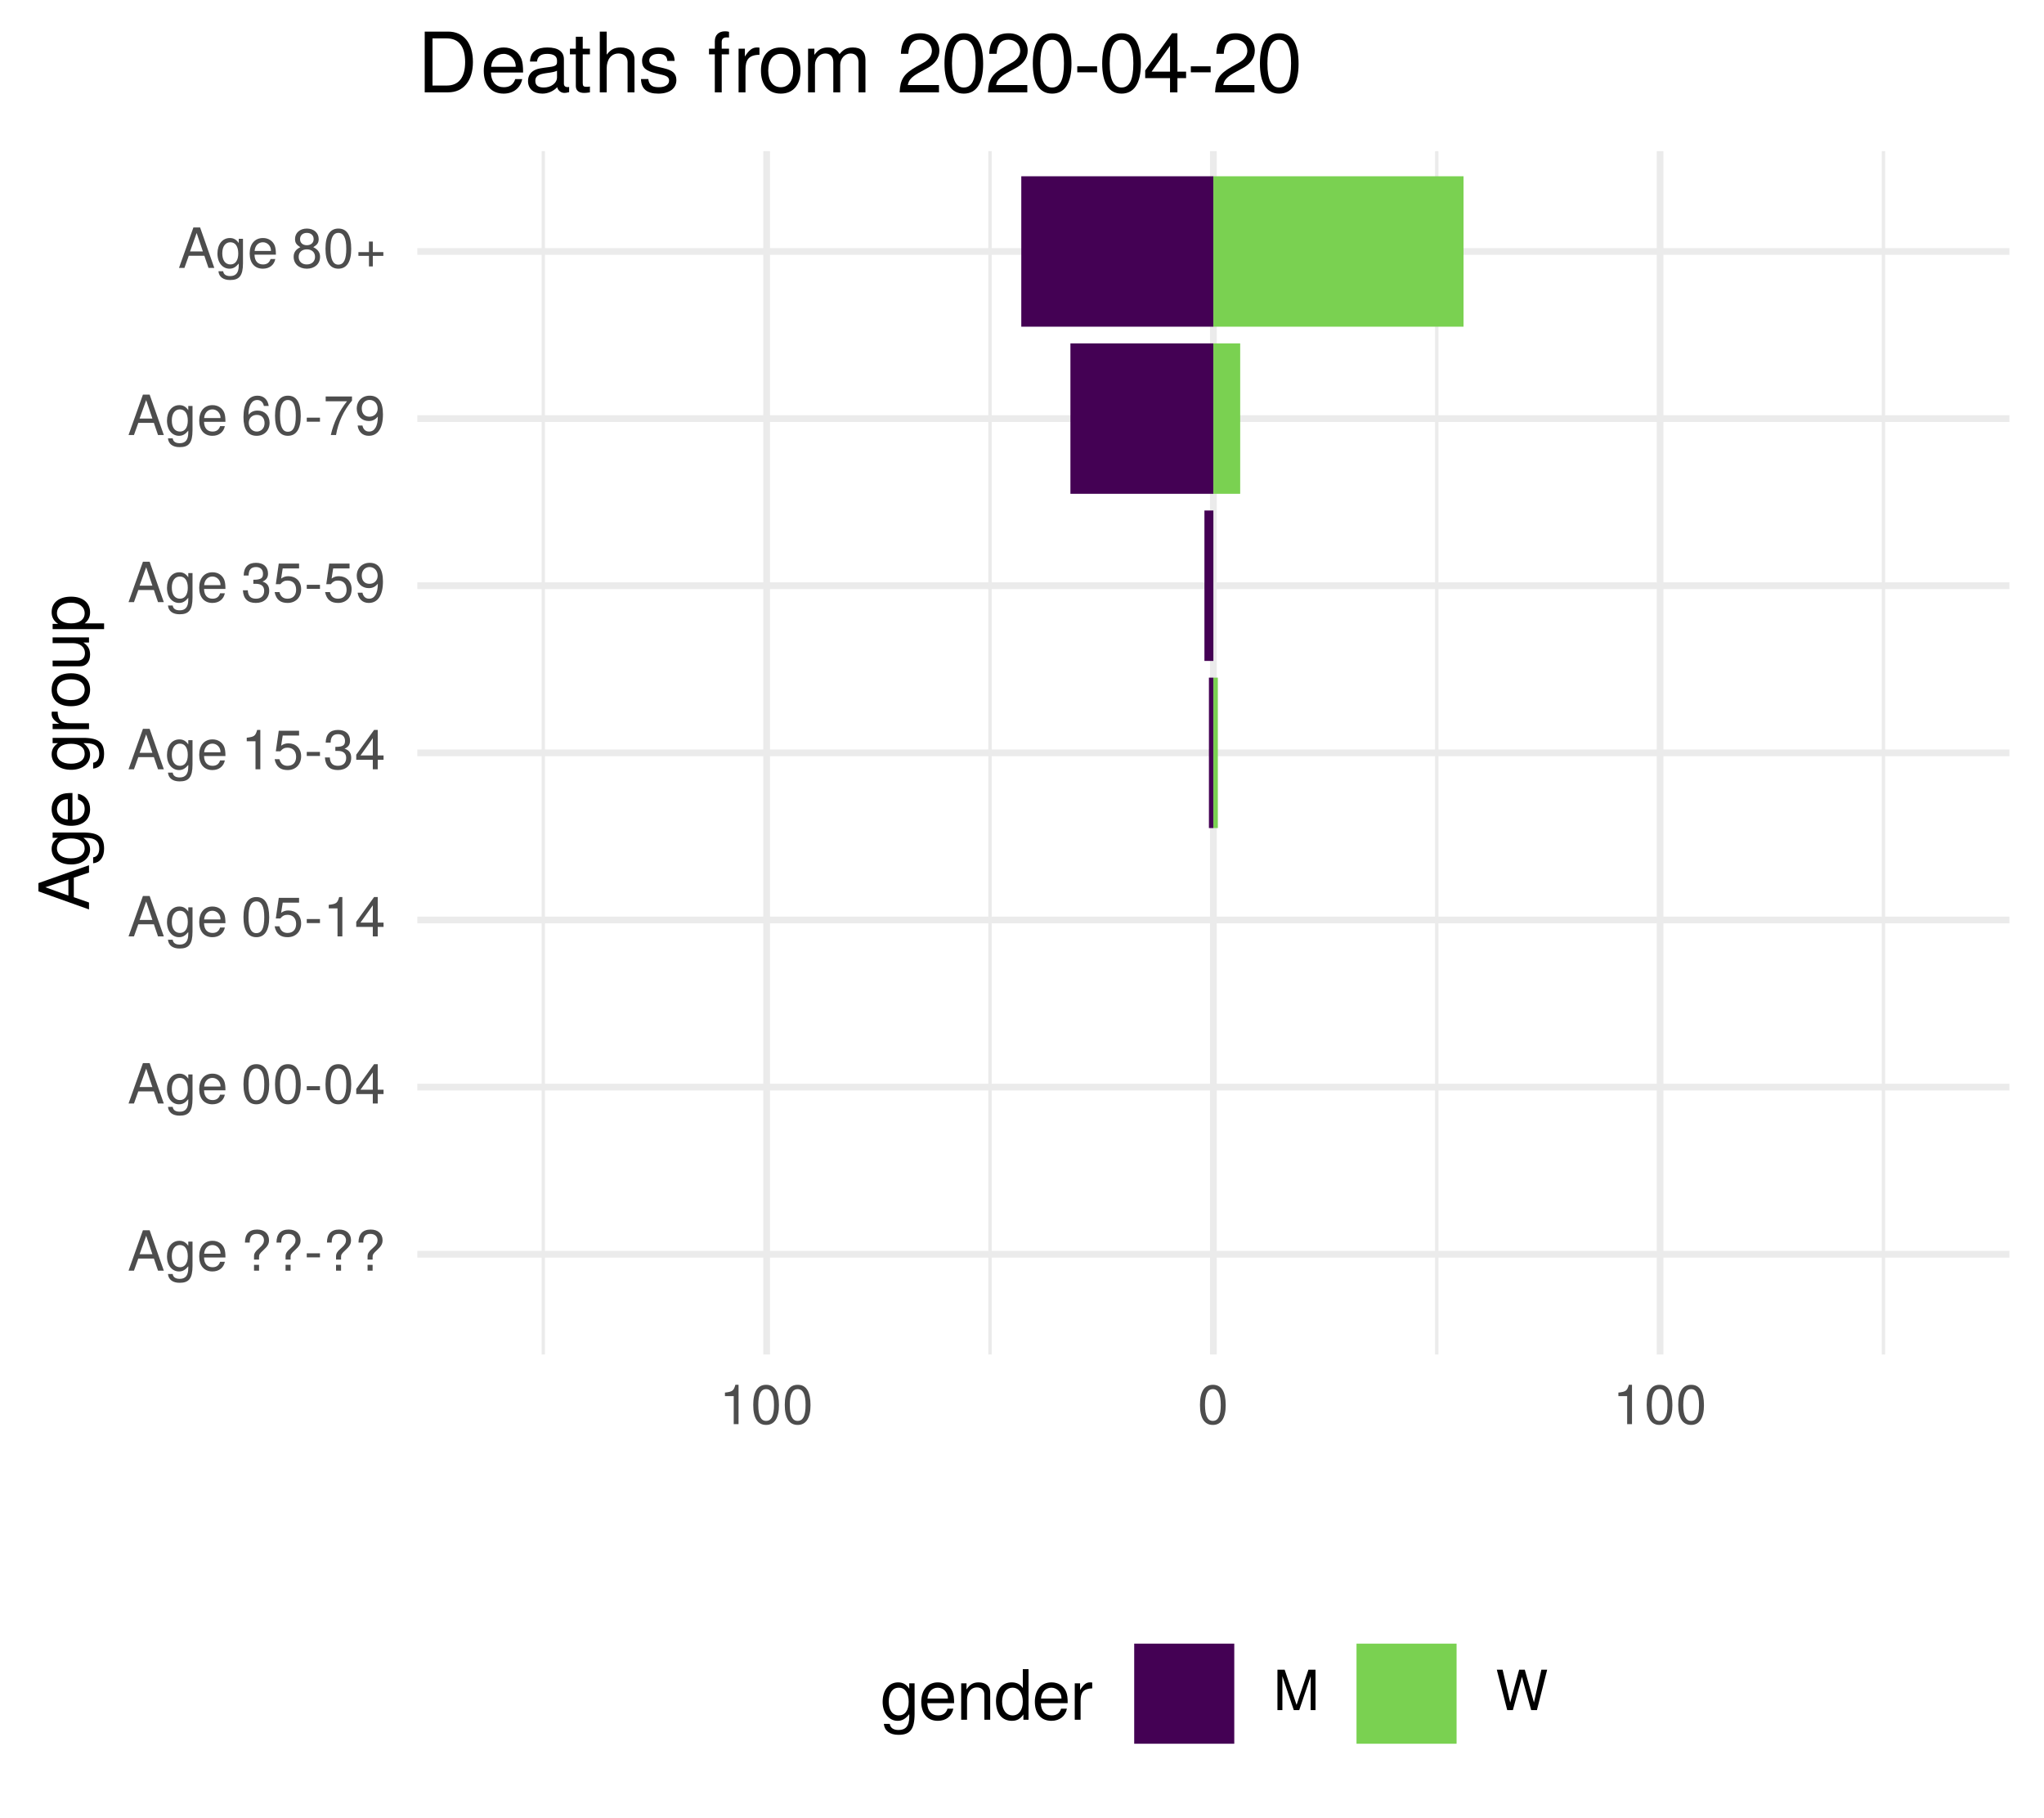
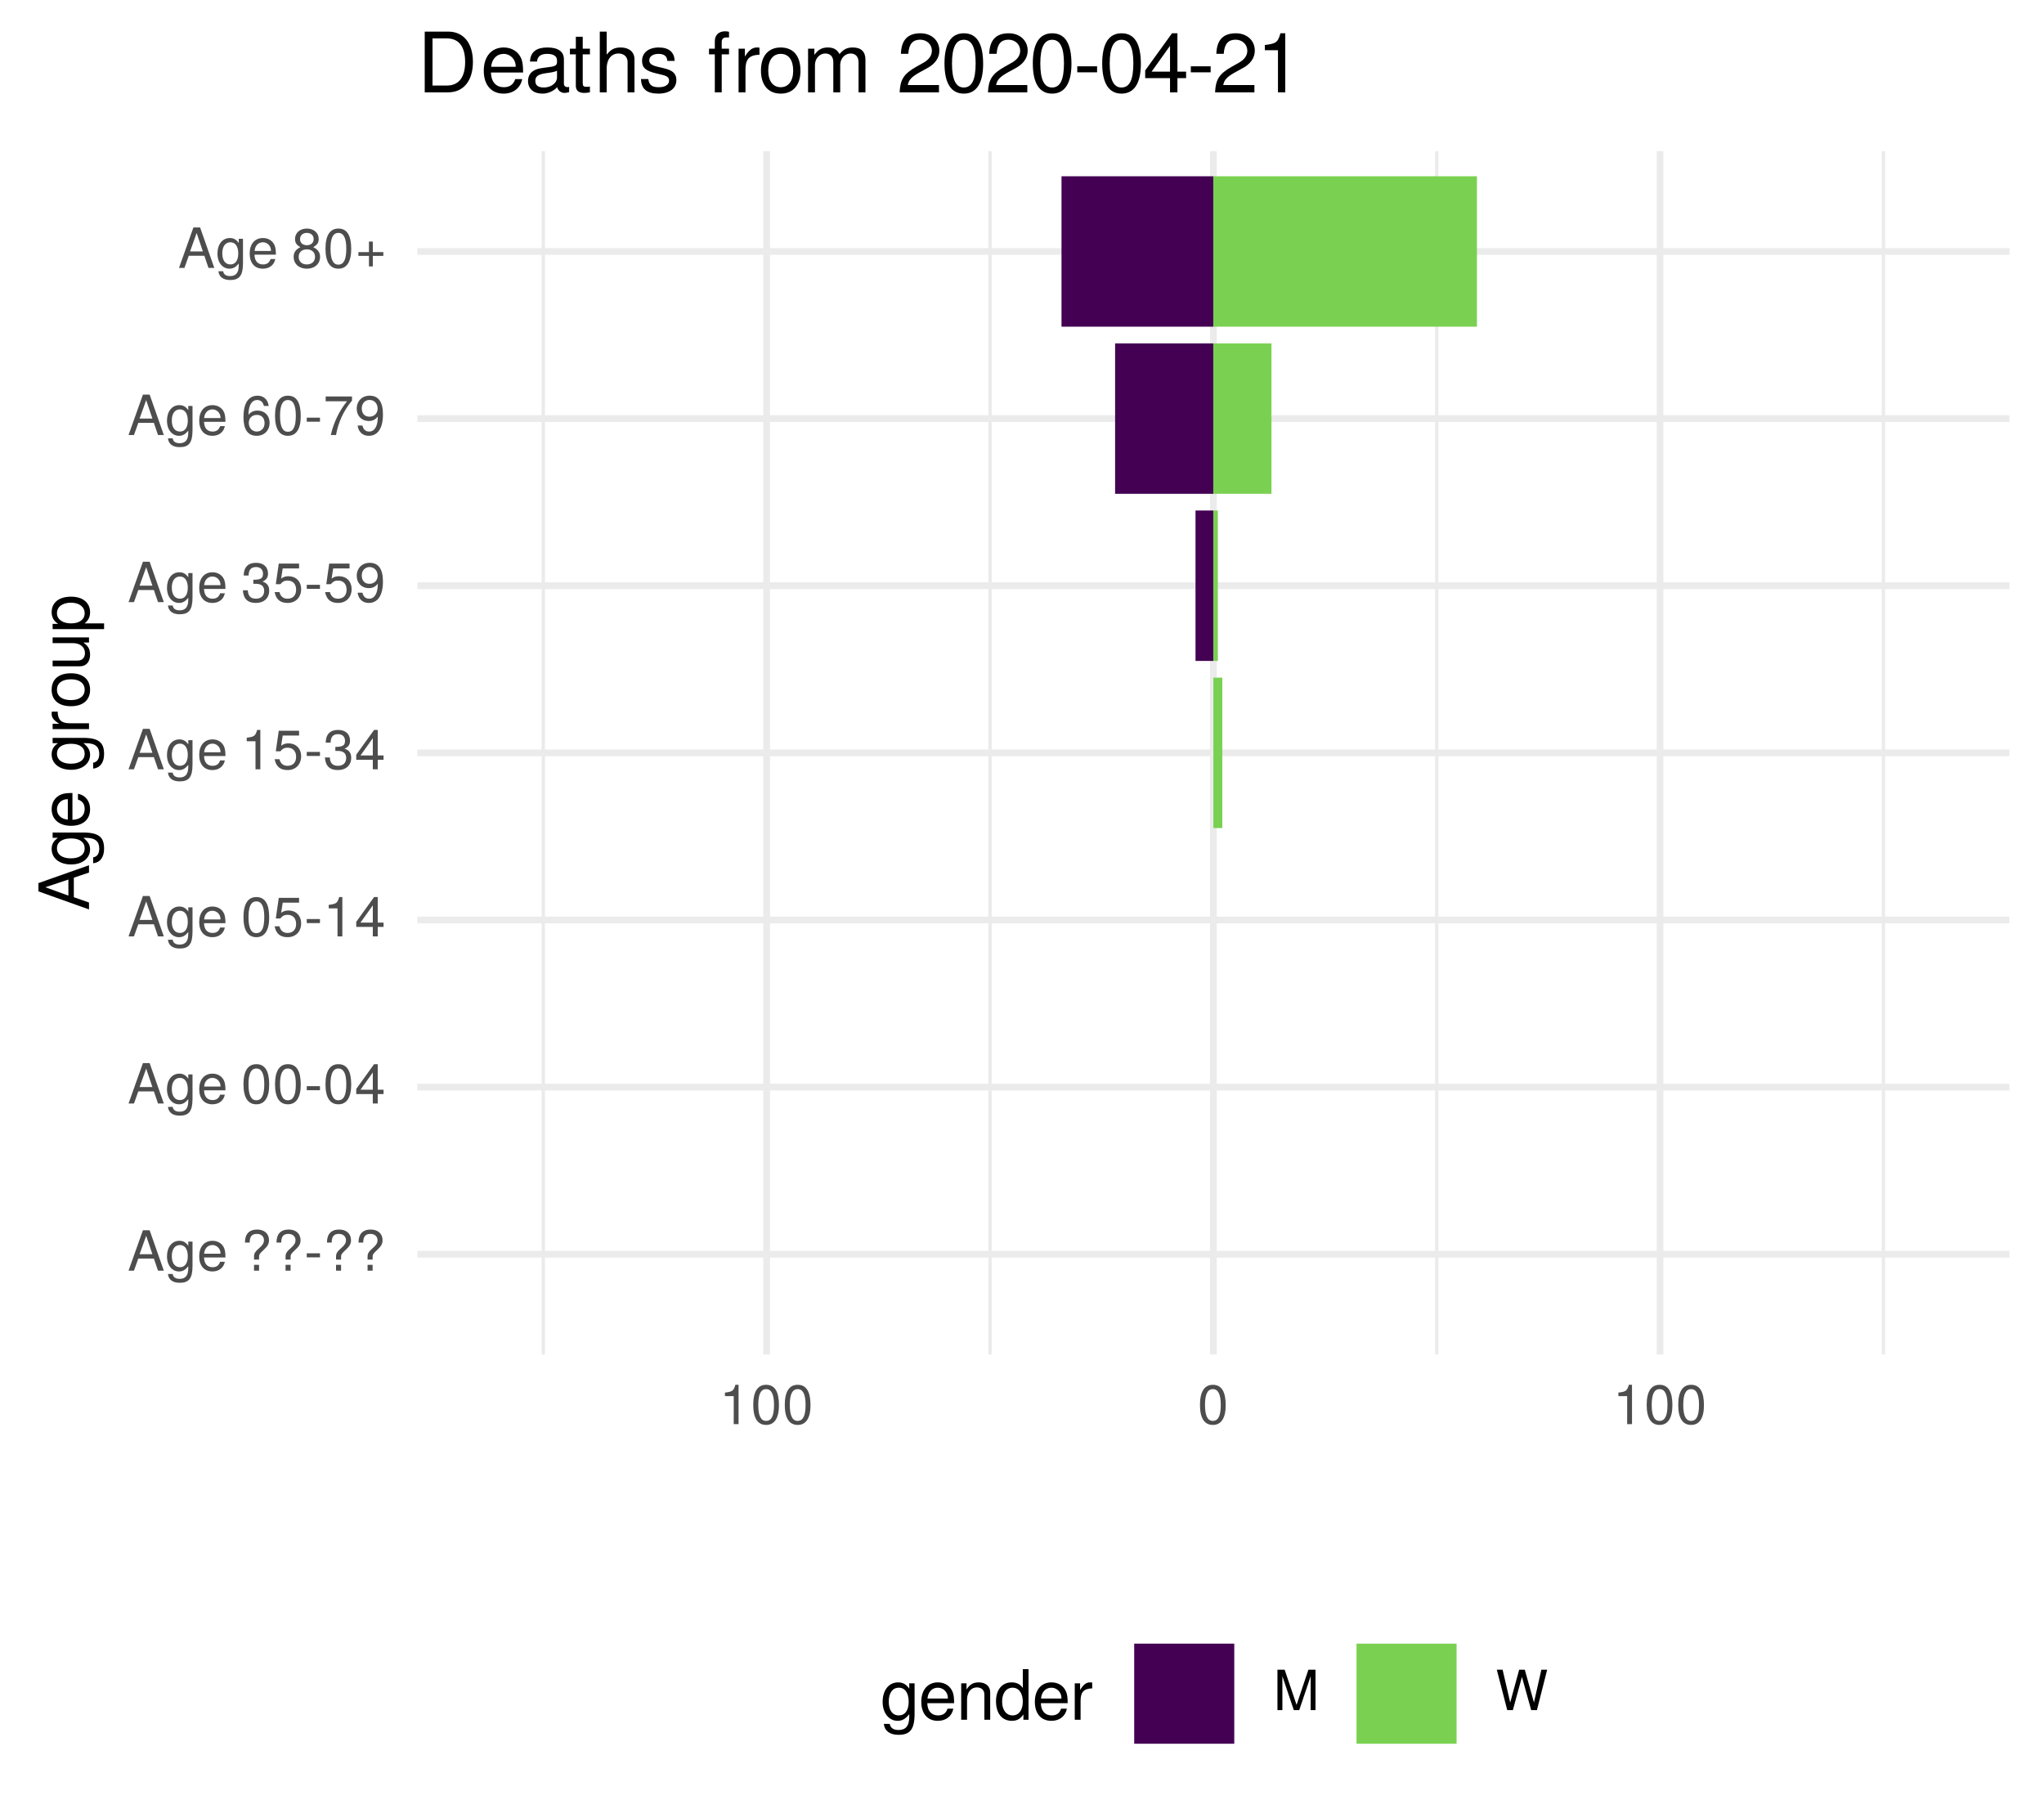
<svg xmlns="http://www.w3.org/2000/svg" xmlns:xlink="http://www.w3.org/1999/xlink" width="324pt" height="288pt" viewBox="0 0 324 288" version="1.1">
  <defs>
    <g>
      <symbol overflow="visible" id="glyph0-0">
        <path style="stroke:none;" d="" />
      </symbol>
      <symbol overflow="visible" id="glyph0-1">
        <path style="stroke:none;" d="M 5.75 0 L 3.5 -6.406 L 2.438 -6.406 L 0.156 0 L 1.016 0 L 1.703 -1.922 L 4.172 -1.922 L 4.828 0 Z M 3.938 -2.609 L 1.906 -2.609 L 2.953 -5.531 Z M 3.938 -2.609 " />
      </symbol>
      <symbol overflow="visible" id="glyph0-2">
        <path style="stroke:none;" d="M 4.297 -0.75 L 4.297 -4.609 L 3.625 -4.609 L 3.625 -3.938 C 3.25 -4.484 2.812 -4.734 2.219 -4.734 C 1.047 -4.734 0.25 -3.75 0.25 -2.266 C 0.25 -0.812 1.078 0.125 2.156 0.125 C 2.734 0.125 3.141 -0.109 3.625 -0.688 L 3.625 -0.391 C 3.625 0.828 3.125 1.297 2.266 1.297 C 1.688 1.297 1.234 1.094 1.156 0.531 L 0.406 0.531 C 0.484 1.406 1.156 1.922 2.25 1.922 C 3.688 1.922 4.297 1.281 4.297 -0.75 Z M 3.547 -2.281 C 3.547 -1.172 3.078 -0.547 2.312 -0.547 C 1.5 -0.547 1.016 -1.188 1.016 -2.312 C 1.016 -3.406 1.516 -4.062 2.297 -4.062 C 3.094 -4.062 3.547 -3.391 3.547 -2.281 Z M 3.547 -2.281 " />
      </symbol>
      <symbol overflow="visible" id="glyph0-3">
        <path style="stroke:none;" d="M 4.516 -2.094 C 4.516 -2.766 4.453 -3.188 4.328 -3.531 C 4.031 -4.281 3.328 -4.734 2.469 -4.734 C 1.172 -4.734 0.359 -3.797 0.359 -2.281 C 0.359 -0.766 1.156 0.125 2.453 0.125 C 3.5 0.125 4.234 -0.469 4.422 -1.406 L 3.672 -1.406 C 3.469 -0.797 3.062 -0.547 2.469 -0.547 C 1.703 -0.547 1.141 -1.031 1.125 -2.094 Z M 3.734 -2.75 C 3.734 -2.75 3.734 -2.703 3.719 -2.688 L 1.141 -2.688 C 1.203 -3.516 1.719 -4.062 2.453 -4.062 C 3.172 -4.062 3.734 -3.469 3.734 -2.75 Z M 3.734 -2.75 " />
      </symbol>
      <symbol overflow="visible" id="glyph0-4">
        <path style="stroke:none;" d="" />
      </symbol>
      <symbol overflow="visible" id="glyph0-5">
        <path style="stroke:none;" d="M 4.422 -4.828 C 4.422 -5.859 3.688 -6.516 2.547 -6.516 C 1.281 -6.516 0.609 -5.812 0.609 -4.453 L 1.359 -4.453 C 1.359 -5.422 1.719 -5.828 2.5 -5.828 C 3.172 -5.828 3.625 -5.422 3.625 -4.828 C 3.625 -4.422 3.438 -4.078 2.969 -3.672 C 2.453 -3.203 2.453 -3.203 2.297 -3 C 2.109 -2.75 2.047 -2.547 2.047 -2.234 L 2.047 -1.75 L 2.844 -1.75 L 2.844 -2.156 C 2.844 -2.547 2.938 -2.703 3.531 -3.25 C 4.203 -3.859 4.422 -4.25 4.422 -4.828 Z M 2.844 0 L 2.844 -0.922 L 2.047 -0.922 L 2.047 0 Z M 2.844 0 " />
      </symbol>
      <symbol overflow="visible" id="glyph0-6">
        <path style="stroke:none;" d="M 2.5 -2.109 L 2.5 -2.75 L 0.406 -2.75 L 0.406 -2.109 Z M 2.5 -2.109 " />
      </symbol>
      <symbol overflow="visible" id="glyph0-7">
        <path style="stroke:none;" d="M 4.453 -3 C 4.453 -5.156 3.781 -6.234 2.422 -6.234 C 1.078 -6.234 0.375 -5.141 0.375 -3.047 C 0.375 -0.953 1.078 0.125 2.422 0.125 C 3.734 0.125 4.453 -0.953 4.453 -3 Z M 3.672 -3.062 C 3.672 -1.297 3.266 -0.516 2.406 -0.516 C 1.578 -0.516 1.172 -1.344 1.172 -3.047 C 1.172 -4.75 1.578 -5.547 2.422 -5.547 C 3.25 -5.547 3.672 -4.734 3.672 -3.062 Z M 3.672 -3.062 " />
      </symbol>
      <symbol overflow="visible" id="glyph0-8">
        <path style="stroke:none;" d="M 4.578 -1.5 L 4.578 -2.188 L 3.656 -2.188 L 3.656 -6.234 L 3.078 -6.234 L 0.25 -2.312 L 0.25 -1.5 L 2.875 -1.5 L 2.875 0 L 3.656 0 L 3.656 -1.5 Z M 2.875 -2.188 L 0.922 -2.188 L 2.875 -4.922 Z M 2.875 -2.188 " />
      </symbol>
      <symbol overflow="visible" id="glyph0-9">
        <path style="stroke:none;" d="M 4.516 -2.062 C 4.516 -3.297 3.688 -4.109 2.5 -4.109 C 2.062 -4.109 1.703 -4 1.344 -3.734 L 1.594 -5.344 L 4.188 -5.344 L 4.188 -6.109 L 0.969 -6.109 L 0.5 -2.844 L 1.219 -2.844 C 1.578 -3.266 1.875 -3.422 2.359 -3.422 C 3.188 -3.422 3.719 -2.891 3.719 -1.969 C 3.719 -1.062 3.203 -0.547 2.359 -0.547 C 1.688 -0.547 1.266 -0.891 1.078 -1.594 L 0.312 -1.594 C 0.562 -0.359 1.266 0.125 2.375 0.125 C 3.641 0.125 4.516 -0.75 4.516 -2.062 Z M 4.516 -2.062 " />
      </symbol>
      <symbol overflow="visible" id="glyph0-10">
        <path style="stroke:none;" d="M 3.047 0 L 3.047 -6.234 L 2.547 -6.234 C 2.266 -5.281 2.094 -5.141 0.891 -5 L 0.891 -4.438 L 2.281 -4.438 L 2.281 0 Z M 3.047 0 " />
      </symbol>
      <symbol overflow="visible" id="glyph0-11">
        <path style="stroke:none;" d="M 4.453 -1.812 C 4.453 -2.562 4.141 -3.016 3.391 -3.266 C 3.969 -3.5 4.266 -3.891 4.266 -4.516 C 4.266 -5.594 3.547 -6.234 2.359 -6.234 C 1.109 -6.234 0.438 -5.547 0.406 -4.219 L 1.188 -4.219 C 1.203 -5.141 1.578 -5.562 2.375 -5.562 C 3.062 -5.562 3.469 -5.156 3.469 -4.5 C 3.469 -3.828 3.188 -3.547 1.938 -3.547 L 1.938 -2.906 L 2.359 -2.906 C 3.219 -2.906 3.656 -2.5 3.656 -1.797 C 3.656 -1.016 3.172 -0.547 2.359 -0.547 C 1.516 -0.547 1.109 -0.969 1.062 -1.875 L 0.281 -1.875 C 0.375 -0.5 1.062 0.125 2.344 0.125 C 3.625 0.125 4.453 -0.641 4.453 -1.812 Z M 4.453 -1.812 " />
      </symbol>
      <symbol overflow="visible" id="glyph0-12">
        <path style="stroke:none;" d="M 4.484 -3.266 C 4.484 -5.219 3.797 -6.234 2.375 -6.234 C 1.188 -6.234 0.328 -5.391 0.328 -4.172 C 0.328 -3.016 1.125 -2.219 2.25 -2.219 C 2.844 -2.219 3.266 -2.438 3.672 -2.922 C 3.672 -1.406 3.172 -0.547 2.281 -0.547 C 1.734 -0.547 1.359 -0.891 1.234 -1.5 L 0.469 -1.5 C 0.609 -0.469 1.281 0.125 2.234 0.125 C 3.688 0.125 4.484 -1.109 4.484 -3.266 Z M 3.641 -4.188 C 3.641 -3.422 3.094 -2.906 2.344 -2.906 C 1.594 -2.906 1.125 -3.391 1.125 -4.234 C 1.125 -5.016 1.656 -5.562 2.359 -5.562 C 3.094 -5.562 3.641 -5 3.641 -4.188 Z M 3.641 -4.188 " />
      </symbol>
      <symbol overflow="visible" id="glyph0-13">
        <path style="stroke:none;" d="M 4.516 -1.938 C 4.516 -3.094 3.719 -3.875 2.609 -3.875 C 1.984 -3.875 1.5 -3.641 1.172 -3.188 C 1.172 -4.703 1.672 -5.547 2.562 -5.547 C 3.109 -5.547 3.484 -5.203 3.609 -4.609 L 4.375 -4.609 C 4.234 -5.625 3.562 -6.234 2.609 -6.234 C 1.156 -6.234 0.375 -5.016 0.375 -2.844 C 0.375 -0.891 1.047 0.125 2.469 0.125 C 3.656 0.125 4.516 -0.719 4.516 -1.938 Z M 3.719 -1.875 C 3.719 -1.094 3.188 -0.547 2.484 -0.547 C 1.766 -0.547 1.219 -1.125 1.219 -1.922 C 1.219 -2.688 1.734 -3.188 2.5 -3.188 C 3.25 -3.188 3.719 -2.703 3.719 -1.875 Z M 3.719 -1.875 " />
      </symbol>
      <symbol overflow="visible" id="glyph0-14">
        <path style="stroke:none;" d="M 4.578 -5.453 L 4.578 -6.109 L 0.406 -6.109 L 0.406 -5.344 L 3.781 -5.344 C 2.531 -3.781 1.656 -1.953 1.219 0 L 2.047 0 C 2.391 -2.016 3.266 -3.891 4.578 -5.453 Z M 4.578 -5.453 " />
      </symbol>
      <symbol overflow="visible" id="glyph0-15">
        <path style="stroke:none;" d="M 4.516 -1.766 C 4.516 -2.453 4.156 -2.938 3.438 -3.281 C 4.078 -3.672 4.297 -3.984 4.297 -4.578 C 4.297 -5.547 3.531 -6.234 2.422 -6.234 C 1.312 -6.234 0.547 -5.547 0.547 -4.578 C 0.547 -4 0.75 -3.672 1.391 -3.281 C 0.672 -2.938 0.328 -2.453 0.328 -1.766 C 0.328 -0.625 1.188 0.125 2.422 0.125 C 3.656 0.125 4.516 -0.625 4.516 -1.766 Z M 3.5 -4.562 C 3.5 -3.969 3.062 -3.594 2.422 -3.594 C 1.766 -3.594 1.344 -3.969 1.344 -4.562 C 1.344 -5.156 1.766 -5.547 2.422 -5.547 C 3.078 -5.547 3.5 -5.156 3.5 -4.562 Z M 3.719 -1.75 C 3.719 -1.016 3.188 -0.547 2.406 -0.547 C 1.641 -0.547 1.125 -1.016 1.125 -1.75 C 1.125 -2.484 1.641 -2.938 2.422 -2.938 C 3.188 -2.938 3.719 -2.484 3.719 -1.75 Z M 3.719 -1.75 " />
      </symbol>
      <symbol overflow="visible" id="glyph0-16">
        <path style="stroke:none;" d="M 4.547 -1.906 L 4.547 -2.5 L 2.875 -2.5 L 2.875 -4.172 L 2.266 -4.172 L 2.266 -2.5 L 0.594 -2.5 L 0.594 -1.906 L 2.266 -1.906 L 2.266 -0.234 L 2.875 -0.234 L 2.875 -1.906 Z M 4.547 -1.906 " />
      </symbol>
      <symbol overflow="visible" id="glyph0-17">
        <path style="stroke:none;" d="M 6.688 0 L 6.688 -6.406 L 5.562 -6.406 L 3.688 -0.828 L 1.797 -6.406 L 0.656 -6.406 L 0.656 0 L 1.438 0 L 1.438 -5.375 L 3.25 0 L 4.109 0 L 5.922 -5.375 L 5.922 0 Z M 6.688 0 " />
      </symbol>
      <symbol overflow="visible" id="glyph0-18">
        <path style="stroke:none;" d="M 8.172 -6.406 L 7.25 -6.406 L 6.078 -1.203 L 4.625 -6.406 L 3.734 -6.406 L 2.312 -1.203 L 1.109 -6.406 L 0.188 -6.406 L 1.844 0 L 2.734 0 L 4.172 -5.266 L 5.641 0 L 6.547 0 Z M 8.172 -6.406 " />
      </symbol>
      <symbol overflow="visible" id="glyph1-0">
        <path style="stroke:none;" d="" />
      </symbol>
      <symbol overflow="visible" id="glyph1-1">
        <path style="stroke:none;" d="M 0 -7.188 L -8.016 -4.359 L -8.016 -3.047 L 0 -0.188 L 0 -1.281 L -2.406 -2.125 L -2.406 -5.219 L 0 -6.031 Z M -3.266 -4.922 L -3.266 -2.375 L -6.922 -3.703 Z M -3.266 -4.922 " />
      </symbol>
      <symbol overflow="visible" id="glyph1-2">
        <path style="stroke:none;" d="M -0.953 -5.375 L -5.766 -5.375 L -5.766 -4.531 L -4.922 -4.531 C -5.609 -4.062 -5.922 -3.516 -5.922 -2.766 C -5.922 -1.312 -4.703 -0.312 -2.828 -0.312 C -1.016 -0.312 0.172 -1.344 0.172 -2.688 C 0.172 -3.422 -0.141 -3.922 -0.875 -4.531 L -0.484 -4.531 C 1.047 -4.531 1.625 -3.906 1.625 -2.844 C 1.625 -2.109 1.359 -1.547 0.656 -1.438 L 0.656 -0.5 C 1.75 -0.609 2.391 -1.453 2.391 -2.812 C 2.391 -4.609 1.594 -5.375 -0.953 -5.375 Z M -2.844 -4.438 C -1.469 -4.438 -0.688 -3.844 -0.688 -2.875 C -0.688 -1.875 -1.484 -1.281 -2.875 -1.281 C -4.266 -1.281 -5.078 -1.891 -5.078 -2.875 C -5.078 -3.859 -4.25 -4.438 -2.844 -4.438 Z M -2.844 -4.438 " />
      </symbol>
      <symbol overflow="visible" id="glyph1-3">
        <path style="stroke:none;" d="M -2.625 -5.641 C -3.453 -5.641 -3.984 -5.578 -4.406 -5.406 C -5.359 -5.031 -5.922 -4.156 -5.922 -3.078 C -5.922 -1.469 -4.734 -0.438 -2.844 -0.438 C -0.953 -0.438 0.172 -1.438 0.172 -3.062 C 0.172 -4.375 -0.578 -5.297 -1.75 -5.516 L -1.75 -4.594 C -0.984 -4.344 -0.688 -3.828 -0.688 -3.094 C -0.688 -2.141 -1.297 -1.422 -2.625 -1.391 Z M -3.438 -4.656 C -3.438 -4.656 -3.391 -4.656 -3.359 -4.656 L -3.359 -1.422 C -4.391 -1.5 -5.078 -2.141 -5.078 -3.062 C -5.078 -3.969 -4.328 -4.656 -3.438 -4.656 Z M -3.438 -4.656 " />
      </symbol>
      <symbol overflow="visible" id="glyph1-4">
        <path style="stroke:none;" d="" />
      </symbol>
      <symbol overflow="visible" id="glyph1-5">
        <path style="stroke:none;" d="M -4.969 -3.531 L -5.891 -3.531 C -5.922 -3.375 -5.922 -3.297 -5.922 -3.172 C -5.922 -2.578 -5.578 -2.141 -4.719 -1.609 L -5.766 -1.609 L -5.766 -0.766 L 0 -0.766 L 0 -1.688 L -2.984 -1.688 C -4.297 -1.688 -4.938 -2.109 -4.969 -3.531 Z M -4.969 -3.531 " />
      </symbol>
      <symbol overflow="visible" id="glyph1-6">
        <path style="stroke:none;" d="M -2.844 -5.609 C -4.828 -5.609 -5.922 -4.656 -5.922 -2.984 C -5.922 -1.375 -4.812 -0.391 -2.875 -0.391 C -0.953 -0.391 0.172 -1.359 0.172 -3 C 0.172 -4.625 -0.953 -5.609 -2.844 -5.609 Z M -2.844 -4.656 C -1.5 -4.656 -0.688 -4.016 -0.688 -3 C -0.688 -1.984 -1.484 -1.359 -2.875 -1.359 C -4.266 -1.359 -5.078 -1.984 -5.078 -3 C -5.078 -4.031 -4.281 -4.656 -2.844 -4.656 Z M -2.844 -4.656 " />
      </symbol>
      <symbol overflow="visible" id="glyph1-7">
        <path style="stroke:none;" d="M 0 -5.297 L -5.766 -5.297 L -5.766 -4.391 L -2.578 -4.391 C -1.406 -4.391 -0.641 -3.766 -0.641 -2.812 C -0.641 -2.094 -1.078 -1.625 -1.766 -1.625 L -5.766 -1.625 L -5.766 -0.719 L -1.406 -0.719 C -0.453 -0.719 0.172 -1.438 0.172 -2.547 C 0.172 -3.406 -0.125 -3.938 -0.891 -4.484 L 0 -4.484 Z M 0 -5.297 " />
      </symbol>
      <symbol overflow="visible" id="glyph1-8">
        <path style="stroke:none;" d="M -2.828 -5.75 C -4.766 -5.75 -5.922 -4.812 -5.922 -3.281 C -5.922 -2.5 -5.578 -1.875 -4.891 -1.438 L -5.766 -1.438 L -5.766 -0.609 L 2.391 -0.609 L 2.391 -1.516 L -0.688 -1.516 C -0.094 -2 0.172 -2.547 0.172 -3.281 C 0.172 -4.781 -0.984 -5.75 -2.828 -5.75 Z M -2.844 -4.797 C -1.547 -4.797 -0.688 -4.125 -0.688 -3.125 C -0.688 -2.156 -1.484 -1.516 -2.844 -1.516 C -4.188 -1.516 -5.078 -2.156 -5.078 -3.125 C -5.078 -4.141 -4.219 -4.797 -2.844 -4.797 Z M -2.844 -4.797 " />
      </symbol>
      <symbol overflow="visible" id="glyph2-0">
        <path style="stroke:none;" d="" />
      </symbol>
      <symbol overflow="visible" id="glyph2-1">
        <path style="stroke:none;" d="M 5.375 -0.953 L 5.375 -5.766 L 4.531 -5.766 L 4.531 -4.922 C 4.062 -5.609 3.516 -5.922 2.766 -5.922 C 1.312 -5.922 0.312 -4.703 0.312 -2.828 C 0.312 -1.016 1.344 0.172 2.688 0.172 C 3.422 0.172 3.922 -0.141 4.531 -0.875 L 4.531 -0.484 C 4.531 1.047 3.906 1.625 2.844 1.625 C 2.109 1.625 1.547 1.359 1.438 0.656 L 0.5 0.656 C 0.609 1.75 1.453 2.391 2.812 2.391 C 4.609 2.391 5.375 1.594 5.375 -0.953 Z M 4.438 -2.844 C 4.438 -1.469 3.844 -0.688 2.875 -0.688 C 1.875 -0.688 1.281 -1.484 1.281 -2.875 C 1.281 -4.266 1.891 -5.078 2.875 -5.078 C 3.859 -5.078 4.438 -4.25 4.438 -2.844 Z M 4.438 -2.844 " />
      </symbol>
      <symbol overflow="visible" id="glyph2-2">
        <path style="stroke:none;" d="M 5.641 -2.625 C 5.641 -3.453 5.578 -3.984 5.406 -4.406 C 5.031 -5.359 4.156 -5.922 3.078 -5.922 C 1.469 -5.922 0.438 -4.734 0.438 -2.844 C 0.438 -0.953 1.438 0.172 3.062 0.172 C 4.375 0.172 5.297 -0.578 5.516 -1.75 L 4.594 -1.75 C 4.344 -0.984 3.828 -0.688 3.094 -0.688 C 2.141 -0.688 1.422 -1.297 1.391 -2.625 Z M 4.656 -3.438 C 4.656 -3.438 4.656 -3.391 4.656 -3.359 L 1.422 -3.359 C 1.5 -4.391 2.141 -5.078 3.062 -5.078 C 3.969 -5.078 4.656 -4.328 4.656 -3.438 Z M 4.656 -3.438 " />
      </symbol>
      <symbol overflow="visible" id="glyph2-3">
        <path style="stroke:none;" d="M 5.359 0 L 5.359 -4.359 C 5.359 -5.312 4.641 -5.922 3.531 -5.922 C 2.672 -5.922 2.125 -5.594 1.609 -4.797 L 1.609 -5.766 L 0.766 -5.766 L 0.766 0 L 1.688 0 L 1.688 -3.172 C 1.688 -4.359 2.328 -5.125 3.25 -5.125 C 3.984 -5.125 4.438 -4.688 4.438 -4 L 4.438 0 Z M 5.359 0 " />
      </symbol>
      <symbol overflow="visible" id="glyph2-4">
        <path style="stroke:none;" d="M 5.438 0 L 5.438 -8.016 L 4.531 -8.016 L 4.531 -5.031 C 4.141 -5.625 3.531 -5.922 2.766 -5.922 C 1.266 -5.922 0.281 -4.781 0.281 -2.938 C 0.281 -0.984 1.25 0.172 2.797 0.172 C 3.594 0.172 4.141 -0.125 4.625 -0.844 L 4.625 0 Z M 4.531 -2.859 C 4.531 -1.531 3.891 -0.688 2.922 -0.688 C 1.906 -0.688 1.25 -1.547 1.25 -2.875 C 1.25 -4.219 1.906 -5.078 2.922 -5.078 C 3.906 -5.078 4.531 -4.188 4.531 -2.859 Z M 4.531 -2.859 " />
      </symbol>
      <symbol overflow="visible" id="glyph2-5">
        <path style="stroke:none;" d="M 3.531 -4.969 L 3.531 -5.891 C 3.375 -5.922 3.297 -5.922 3.172 -5.922 C 2.578 -5.922 2.141 -5.578 1.609 -4.719 L 1.609 -5.766 L 0.766 -5.766 L 0.766 0 L 1.688 0 L 1.688 -2.984 C 1.688 -4.297 2.109 -4.938 3.531 -4.969 Z M 3.531 -4.969 " />
      </symbol>
      <symbol overflow="visible" id="glyph3-0">
        <path style="stroke:none;" d="" />
      </symbol>
      <symbol overflow="visible" id="glyph3-1">
        <path style="stroke:none;" d="M 8.812 -4.812 C 8.812 -7.797 7.328 -9.625 4.891 -9.625 L 1.172 -9.625 L 1.172 0 L 4.891 0 C 7.312 0 8.812 -1.828 8.812 -4.812 Z M 7.578 -4.812 C 7.578 -2.375 6.578 -1.078 4.672 -1.078 L 2.406 -1.078 L 2.406 -8.547 L 4.672 -8.547 C 6.578 -8.547 7.578 -7.266 7.578 -4.812 Z M 7.578 -4.812 " />
      </symbol>
      <symbol overflow="visible" id="glyph3-2">
        <path style="stroke:none;" d="M 6.766 -3.141 C 6.766 -4.141 6.688 -4.781 6.5 -5.297 C 6.047 -6.438 4.984 -7.109 3.703 -7.109 C 1.766 -7.109 0.531 -5.688 0.531 -3.422 C 0.531 -1.156 1.734 0.203 3.672 0.203 C 5.25 0.203 6.344 -0.703 6.625 -2.094 L 5.516 -2.094 C 5.219 -1.188 4.594 -0.812 3.703 -0.812 C 2.562 -0.812 1.703 -1.562 1.672 -3.141 Z M 5.594 -4.125 C 5.594 -4.125 5.594 -4.062 5.578 -4.047 L 1.703 -4.047 C 1.797 -5.266 2.578 -6.094 3.688 -6.094 C 4.766 -6.094 5.594 -5.203 5.594 -4.125 Z M 5.594 -4.125 " />
      </symbol>
      <symbol overflow="visible" id="glyph3-3">
        <path style="stroke:none;" d="M 7.062 -0.031 L 7.062 -0.859 C 6.938 -0.828 6.891 -0.828 6.828 -0.828 C 6.438 -0.828 6.234 -1.031 6.234 -1.375 L 6.234 -5.234 C 6.234 -6.453 5.328 -7.109 3.625 -7.109 C 1.953 -7.109 0.922 -6.469 0.859 -4.875 L 1.969 -4.875 C 2.062 -5.719 2.562 -6.094 3.594 -6.094 C 4.578 -6.094 5.141 -5.734 5.141 -5.062 L 5.141 -4.781 C 5.141 -4.312 4.859 -4.125 3.984 -4.016 C 2.422 -3.812 2.188 -3.766 1.766 -3.594 C 0.969 -3.266 0.547 -2.641 0.547 -1.797 C 0.547 -0.547 1.422 0.203 2.828 0.203 C 3.703 0.203 4.562 -0.172 5.172 -0.812 C 5.297 -0.297 5.766 0.094 6.312 0.094 C 6.531 0.094 6.703 0.062 7.062 -0.031 Z M 5.141 -2.391 C 5.141 -1.406 4.125 -0.766 3.062 -0.766 C 2.203 -0.766 1.703 -1.062 1.703 -1.828 C 1.703 -2.547 2.188 -2.859 3.359 -3.031 C 4.531 -3.188 4.766 -3.25 5.141 -3.422 Z M 5.141 -2.391 " />
      </symbol>
      <symbol overflow="visible" id="glyph3-4">
        <path style="stroke:none;" d="M 3.359 0 L 3.359 -0.922 C 3.203 -0.891 3.031 -0.875 2.828 -0.875 C 2.344 -0.875 2.219 -1 2.219 -1.484 L 2.219 -6.016 L 3.359 -6.016 L 3.359 -6.922 L 2.219 -6.922 L 2.219 -8.812 L 1.125 -8.812 L 1.125 -6.922 L 0.188 -6.922 L 0.188 -6.016 L 1.125 -6.016 L 1.125 -1 C 1.125 -0.297 1.594 0.094 2.453 0.094 C 2.719 0.094 2.984 0.062 3.359 0 Z M 3.359 0 " />
      </symbol>
      <symbol overflow="visible" id="glyph3-5">
        <path style="stroke:none;" d="M 6.422 0 L 6.422 -5.234 C 6.422 -6.391 5.578 -7.109 4.234 -7.109 C 3.266 -7.109 2.672 -6.812 2.016 -5.969 L 2.016 -9.625 L 0.922 -9.625 L 0.922 0 L 2.016 0 L 2.016 -3.812 C 2.016 -5.234 2.766 -6.156 3.891 -6.156 C 4.672 -6.156 5.328 -5.703 5.328 -4.797 L 5.328 0 Z M 6.422 0 " />
      </symbol>
      <symbol overflow="visible" id="glyph3-6">
        <path style="stroke:none;" d="M 6.062 -1.938 C 6.062 -2.969 5.484 -3.484 4.109 -3.812 L 3.047 -4.062 C 2.156 -4.281 1.766 -4.562 1.766 -5.062 C 1.766 -5.688 2.344 -6.094 3.234 -6.094 C 4.125 -6.094 4.594 -5.719 4.625 -4.984 L 5.781 -4.984 C 5.766 -6.344 4.875 -7.109 3.281 -7.109 C 1.656 -7.109 0.625 -6.281 0.625 -5 C 0.625 -3.922 1.172 -3.406 2.812 -3.016 L 3.844 -2.766 C 4.609 -2.578 4.906 -2.344 4.906 -1.844 C 4.906 -1.203 4.266 -0.812 3.297 -0.812 C 2.312 -0.812 1.75 -1.062 1.609 -2.109 L 0.453 -2.109 C 0.5 -0.516 1.406 0.203 3.203 0.203 C 4.953 0.203 6.062 -0.609 6.062 -1.938 Z M 6.062 -1.938 " />
      </symbol>
      <symbol overflow="visible" id="glyph3-7">
        <path style="stroke:none;" d="" />
      </symbol>
      <symbol overflow="visible" id="glyph3-8">
        <path style="stroke:none;" d="M 3.406 -6.016 L 3.406 -6.922 L 2.25 -6.922 L 2.25 -8 C 2.25 -8.469 2.516 -8.703 3.031 -8.703 C 3.109 -8.703 3.156 -8.703 3.406 -8.688 L 3.406 -9.594 C 3.156 -9.656 3.016 -9.672 2.781 -9.672 C 1.766 -9.672 1.156 -9.078 1.156 -8.094 L 1.156 -6.922 L 0.234 -6.922 L 0.234 -6.016 L 1.156 -6.016 L 1.156 0 L 2.25 0 L 2.25 -6.016 Z M 3.406 -6.016 " />
      </symbol>
      <symbol overflow="visible" id="glyph3-9">
        <path style="stroke:none;" d="M 4.234 -5.953 L 4.234 -7.078 C 4.047 -7.109 3.969 -7.109 3.812 -7.109 C 3.109 -7.109 2.562 -6.688 1.922 -5.672 L 1.922 -6.922 L 0.922 -6.922 L 0.922 0 L 2.016 0 L 2.016 -3.594 C 2.016 -5.156 2.531 -5.922 4.234 -5.953 Z M 4.234 -5.953 " />
      </symbol>
      <symbol overflow="visible" id="glyph3-10">
        <path style="stroke:none;" d="M 6.734 -3.406 C 6.734 -5.797 5.578 -7.109 3.594 -7.109 C 1.656 -7.109 0.469 -5.781 0.469 -3.453 C 0.469 -1.141 1.641 0.203 3.609 0.203 C 5.547 0.203 6.734 -1.141 6.734 -3.406 Z M 5.578 -3.422 C 5.578 -1.797 4.812 -0.812 3.609 -0.812 C 2.375 -0.812 1.625 -1.781 1.625 -3.453 C 1.625 -5.125 2.375 -6.094 3.609 -6.094 C 4.844 -6.094 5.578 -5.141 5.578 -3.422 Z M 5.578 -3.422 " />
      </symbol>
      <symbol overflow="visible" id="glyph3-11">
        <path style="stroke:none;" d="M 10.031 0 L 10.031 -5.188 C 10.031 -6.438 9.344 -7.109 8.047 -7.109 C 7.125 -7.109 6.578 -6.844 5.922 -6.062 C 5.516 -6.797 4.969 -7.109 4.062 -7.109 C 3.141 -7.109 2.531 -6.766 1.938 -5.938 L 1.938 -6.922 L 0.938 -6.922 L 0.938 0 L 2.031 0 L 2.031 -4.344 C 2.031 -5.344 2.766 -6.156 3.656 -6.156 C 4.469 -6.156 4.938 -5.656 4.938 -4.766 L 4.938 0 L 6.031 0 L 6.031 -4.344 C 6.031 -5.344 6.766 -6.156 7.672 -6.156 C 8.469 -6.156 8.938 -5.641 8.938 -4.766 L 8.938 0 Z M 10.031 0 " />
      </symbol>
      <symbol overflow="visible" id="glyph3-12">
        <path style="stroke:none;" d="M 6.75 -6.609 C 6.75 -8.203 5.516 -9.359 3.75 -9.359 C 1.828 -9.359 0.719 -8.391 0.656 -6.109 L 1.828 -6.109 C 1.922 -7.688 2.562 -8.344 3.703 -8.344 C 4.766 -8.344 5.562 -7.594 5.562 -6.594 C 5.562 -5.844 5.125 -5.219 4.297 -4.734 L 3.078 -4.047 C 1.125 -2.938 0.547 -2.062 0.453 0 L 6.688 0 L 6.688 -1.156 L 1.75 -1.156 C 1.875 -1.922 2.297 -2.406 3.453 -3.078 L 4.766 -3.797 C 6.078 -4.484 6.75 -5.469 6.75 -6.609 Z M 6.75 -6.609 " />
      </symbol>
      <symbol overflow="visible" id="glyph3-13">
        <path style="stroke:none;" d="M 6.688 -4.5 C 6.688 -7.75 5.672 -9.359 3.625 -9.359 C 1.609 -9.359 0.562 -7.719 0.562 -4.578 C 0.562 -1.422 1.625 0.203 3.625 0.203 C 5.609 0.203 6.688 -1.422 6.688 -4.5 Z M 5.5 -4.609 C 5.5 -1.953 4.891 -0.766 3.609 -0.766 C 2.375 -0.766 1.75 -2 1.75 -4.562 C 1.75 -7.125 2.375 -8.328 3.625 -8.328 C 4.891 -8.328 5.5 -7.109 5.5 -4.609 Z M 5.5 -4.609 " />
      </symbol>
      <symbol overflow="visible" id="glyph3-14">
        <path style="stroke:none;" d="M 3.75 -3.172 L 3.75 -4.125 L 0.609 -4.125 L 0.609 -3.172 Z M 3.75 -3.172 " />
      </symbol>
      <symbol overflow="visible" id="glyph3-15">
        <path style="stroke:none;" d="M 6.859 -2.25 L 6.859 -3.281 L 5.484 -3.281 L 5.484 -9.359 L 4.625 -9.359 L 0.375 -3.469 L 0.375 -2.25 L 4.312 -2.25 L 4.312 0 L 5.484 0 L 5.484 -2.25 Z M 4.312 -3.281 L 1.391 -3.281 L 4.312 -7.375 Z M 4.312 -3.281 " />
      </symbol>
+       <symbol overflow="visible" id="glyph3-16">
+         <path style="stroke:none;" d="M 4.578 0 L 4.578 -9.359 L 3.812 -9.359 C 3.406 -7.922 3.141 -7.719 1.344 -7.5 L 1.344 -6.672 L 3.422 -6.672 L 3.422 0 Z M 4.578 0 " />
+       </symbol>
    </g>
    <clipPath id="clip1">
      <path d="M 85 23.957 L 87 23.957 L 87 214.648 L 85 214.648 Z M 85 23.957 " />
    </clipPath>
    <clipPath id="clip2">
      <path d="M 156 23.957 L 158 23.957 L 158 214.648 L 156 214.648 Z M 156 23.957 " />
    </clipPath>
    <clipPath id="clip3">
      <path d="M 227 23.957 L 229 23.957 L 229 214.648 L 227 214.648 Z M 227 23.957 " />
    </clipPath>
    <clipPath id="clip4">
      <path d="M 298 23.957 L 299 23.957 L 299 214.648 L 298 214.648 Z M 298 23.957 " />
    </clipPath>
    <clipPath id="clip5">
      <path d="M 66.152 198 L 318.523 198 L 318.523 200 L 66.152 200 Z M 66.152 198 " />
    </clipPath>
    <clipPath id="clip6">
      <path d="M 66.152 171 L 318.523 171 L 318.523 173 L 66.152 173 Z M 66.152 171 " />
    </clipPath>
    <clipPath id="clip7">
      <path d="M 66.152 145 L 318.523 145 L 318.523 147 L 66.152 147 Z M 66.152 145 " />
    </clipPath>
    <clipPath id="clip8">
      <path d="M 66.152 118 L 318.523 118 L 318.523 120 L 66.152 120 Z M 66.152 118 " />
    </clipPath>
    <clipPath id="clip9">
      <path d="M 66.152 92 L 318.523 92 L 318.523 94 L 66.152 94 Z M 66.152 92 " />
    </clipPath>
    <clipPath id="clip10">
      <path d="M 66.152 65 L 318.523 65 L 318.523 67 L 66.152 67 Z M 66.152 65 " />
    </clipPath>
    <clipPath id="clip11">
      <path d="M 66.152 39 L 318.523 39 L 318.523 41 L 66.152 41 Z M 66.152 39 " />
    </clipPath>
    <clipPath id="clip12">
      <path d="M 120 23.957 L 123 23.957 L 123 214.648 L 120 214.648 Z M 120 23.957 " />
    </clipPath>
    <clipPath id="clip13">
      <path d="M 191 23.957 L 193 23.957 L 193 214.648 L 191 214.648 Z M 191 23.957 " />
    </clipPath>
    <clipPath id="clip14">
      <path d="M 262 23.957 L 264 23.957 L 264 214.648 L 262 214.648 Z M 262 23.957 " />
    </clipPath>
  </defs>
-   <g id="surface2246">
+   <g id="surface2256">
    <rect x="0" y="0" width="324" height="288" style="fill:rgb(100%,100%,100%);fill-opacity:1;stroke:none;" />
    <g clip-path="url(#clip1)" clip-rule="nonzero">
      <path style="fill:none;stroke-width:0.533;stroke-linecap:butt;stroke-linejoin:round;stroke:rgb(92.157%,92.157%,92.157%);stroke-opacity:1;stroke-miterlimit:10;" d="M 86.121 214.652 L 86.121 23.957 " />
    </g>
    <g clip-path="url(#clip2)" clip-rule="nonzero">
      <path style="fill:none;stroke-width:0.533;stroke-linecap:butt;stroke-linejoin:round;stroke:rgb(92.157%,92.157%,92.157%);stroke-opacity:1;stroke-miterlimit:10;" d="M 156.93 214.652 L 156.93 23.957 " />
    </g>
    <g clip-path="url(#clip3)" clip-rule="nonzero">
      <path style="fill:none;stroke-width:0.533;stroke-linecap:butt;stroke-linejoin:round;stroke:rgb(92.157%,92.157%,92.157%);stroke-opacity:1;stroke-miterlimit:10;" d="M 227.742 214.652 L 227.742 23.957 " />
    </g>
    <g clip-path="url(#clip4)" clip-rule="nonzero">
      <path style="fill:none;stroke-width:0.533;stroke-linecap:butt;stroke-linejoin:round;stroke:rgb(92.157%,92.157%,92.157%);stroke-opacity:1;stroke-miterlimit:10;" d="M 298.551 214.652 L 298.551 23.957 " />
    </g>
    <g clip-path="url(#clip5)" clip-rule="nonzero">
      <path style="fill:none;stroke-width:1.067;stroke-linecap:butt;stroke-linejoin:round;stroke:rgb(92.157%,92.157%,92.157%);stroke-opacity:1;stroke-miterlimit:10;" d="M 66.152 198.762 L 318.52 198.762 " />
    </g>
    <g clip-path="url(#clip6)" clip-rule="nonzero">
      <path style="fill:none;stroke-width:1.067;stroke-linecap:butt;stroke-linejoin:round;stroke:rgb(92.157%,92.157%,92.157%);stroke-opacity:1;stroke-miterlimit:10;" d="M 66.152 172.273 L 318.52 172.273 " />
    </g>
    <g clip-path="url(#clip7)" clip-rule="nonzero">
      <path style="fill:none;stroke-width:1.067;stroke-linecap:butt;stroke-linejoin:round;stroke:rgb(92.157%,92.157%,92.157%);stroke-opacity:1;stroke-miterlimit:10;" d="M 66.152 145.789 L 318.52 145.789 " />
    </g>
    <g clip-path="url(#clip8)" clip-rule="nonzero">
      <path style="fill:none;stroke-width:1.067;stroke-linecap:butt;stroke-linejoin:round;stroke:rgb(92.157%,92.157%,92.157%);stroke-opacity:1;stroke-miterlimit:10;" d="M 66.152 119.305 L 318.52 119.305 " />
    </g>
    <g clip-path="url(#clip9)" clip-rule="nonzero">
      <path style="fill:none;stroke-width:1.067;stroke-linecap:butt;stroke-linejoin:round;stroke:rgb(92.157%,92.157%,92.157%);stroke-opacity:1;stroke-miterlimit:10;" d="M 66.152 92.82 L 318.52 92.82 " />
    </g>
    <g clip-path="url(#clip10)" clip-rule="nonzero">
      <path style="fill:none;stroke-width:1.067;stroke-linecap:butt;stroke-linejoin:round;stroke:rgb(92.157%,92.157%,92.157%);stroke-opacity:1;stroke-miterlimit:10;" d="M 66.152 66.336 L 318.52 66.336 " />
    </g>
    <g clip-path="url(#clip11)" clip-rule="nonzero">
      <path style="fill:none;stroke-width:1.067;stroke-linecap:butt;stroke-linejoin:round;stroke:rgb(92.157%,92.157%,92.157%);stroke-opacity:1;stroke-miterlimit:10;" d="M 66.152 39.852 L 318.52 39.852 " />
    </g>
    <g clip-path="url(#clip12)" clip-rule="nonzero">
      <path style="fill:none;stroke-width:1.067;stroke-linecap:butt;stroke-linejoin:round;stroke:rgb(92.157%,92.157%,92.157%);stroke-opacity:1;stroke-miterlimit:10;" d="M 121.523 214.652 L 121.523 23.957 " />
    </g>
    <g clip-path="url(#clip13)" clip-rule="nonzero">
      <path style="fill:none;stroke-width:1.067;stroke-linecap:butt;stroke-linejoin:round;stroke:rgb(92.157%,92.157%,92.157%);stroke-opacity:1;stroke-miterlimit:10;" d="M 192.336 214.652 L 192.336 23.957 " />
    </g>
    <g clip-path="url(#clip14)" clip-rule="nonzero">
      <path style="fill:none;stroke-width:1.067;stroke-linecap:butt;stroke-linejoin:round;stroke:rgb(92.157%,92.157%,92.157%);stroke-opacity:1;stroke-miterlimit:10;" d="M 263.145 214.652 L 263.145 23.957 " />
    </g>
-     <path style=" stroke:none;fill-rule:nonzero;fill:rgb(26.667%,0.392%,32.941%);fill-opacity:1;" d="M 191.629 131.223 L 192.336 131.223 L 192.336 107.387 L 191.629 107.387 Z M 191.629 131.223 " />
-     <path style=" stroke:none;fill-rule:nonzero;fill:rgb(47.843%,81.961%,31.765%);fill-opacity:1;" d="M 192.336 131.223 L 193.043 131.223 L 193.043 107.387 L 192.336 107.387 Z M 192.336 131.223 " />
-     <path style=" stroke:none;fill-rule:nonzero;fill:rgb(26.667%,0.392%,32.941%);fill-opacity:1;" d="M 190.918 104.738 L 192.336 104.738 L 192.336 80.902 L 190.918 80.902 Z M 190.918 104.738 " />
-     <path style=" stroke:none;fill-rule:nonzero;fill:rgb(26.667%,0.392%,32.941%);fill-opacity:1;" d="M 169.676 78.254 L 192.336 78.254 L 192.336 54.418 L 169.676 54.418 Z M 169.676 78.254 " />
-     <path style=" stroke:none;fill-rule:nonzero;fill:rgb(47.843%,81.961%,31.765%);fill-opacity:1;" d="M 192.336 78.254 L 196.586 78.254 L 196.586 54.418 L 192.336 54.418 Z M 192.336 78.254 " />
-     <path style=" stroke:none;fill-rule:nonzero;fill:rgb(26.667%,0.392%,32.941%);fill-opacity:1;" d="M 161.887 51.77 L 192.336 51.77 L 192.336 27.934 L 161.887 27.934 Z M 161.887 51.77 " />
-     <path style=" stroke:none;fill-rule:nonzero;fill:rgb(47.843%,81.961%,31.765%);fill-opacity:1;" d="M 192.336 51.77 L 231.988 51.77 L 231.988 27.934 L 192.336 27.934 Z M 192.336 51.77 " />
+     <path style=" stroke:none;fill-rule:nonzero;fill:rgb(47.843%,81.961%,31.765%);fill-opacity:1;" d="M 192.336 131.223 L 193.754 131.223 L 193.754 107.387 L 192.336 107.387 Z M 192.336 131.223 " />
+     <path style=" stroke:none;fill-rule:nonzero;fill:rgb(26.667%,0.392%,32.941%);fill-opacity:1;" d="M 189.504 104.738 L 192.336 104.738 L 192.336 80.902 L 189.504 80.902 Z M 189.504 104.738 " />
+     <path style=" stroke:none;fill-rule:nonzero;fill:rgb(47.843%,81.961%,31.765%);fill-opacity:1;" d="M 192.336 104.738 L 193.043 104.738 L 193.043 80.902 L 192.336 80.902 Z M 192.336 104.738 " />
+     <path style=" stroke:none;fill-rule:nonzero;fill:rgb(26.667%,0.392%,32.941%);fill-opacity:1;" d="M 176.758 78.254 L 192.336 78.254 L 192.336 54.418 L 176.758 54.418 Z M 176.758 78.254 " />
+     <path style=" stroke:none;fill-rule:nonzero;fill:rgb(47.843%,81.961%,31.765%);fill-opacity:1;" d="M 192.336 78.254 L 201.543 78.254 L 201.543 54.418 L 192.336 54.418 Z M 192.336 78.254 " />
+     <path style=" stroke:none;fill-rule:nonzero;fill:rgb(26.667%,0.392%,32.941%);fill-opacity:1;" d="M 168.262 51.77 L 192.336 51.77 L 192.336 27.934 L 168.262 27.934 Z M 168.262 51.77 " />
+     <path style=" stroke:none;fill-rule:nonzero;fill:rgb(47.843%,81.961%,31.765%);fill-opacity:1;" d="M 192.336 51.77 L 234.113 51.77 L 234.113 27.934 L 192.336 27.934 Z M 192.336 51.77 " />
    <g style="fill:rgb(30.196%,30.196%,30.196%);fill-opacity:1;">
      <use xlink:href="#glyph0-1" x="20.219" y="201.364" />
      <use xlink:href="#glyph0-2" x="26.219" y="201.364" />
      <use xlink:href="#glyph0-3" x="31.219" y="201.364" />
      <use xlink:href="#glyph0-4" x="36.219" y="201.364" />
      <use xlink:href="#glyph0-5" x="38.219" y="201.364" />
      <use xlink:href="#glyph0-5" x="43.219" y="201.364" />
      <use xlink:href="#glyph0-6" x="48.219" y="201.364" />
      <use xlink:href="#glyph0-5" x="51.219" y="201.364" />
      <use xlink:href="#glyph0-5" x="56.219" y="201.364" />
    </g>
    <g style="fill:rgb(30.196%,30.196%,30.196%);fill-opacity:1;">
      <use xlink:href="#glyph0-1" x="20.219" y="174.876" />
      <use xlink:href="#glyph0-2" x="26.219" y="174.876" />
      <use xlink:href="#glyph0-3" x="31.219" y="174.876" />
      <use xlink:href="#glyph0-4" x="36.219" y="174.876" />
      <use xlink:href="#glyph0-7" x="38.219" y="174.876" />
      <use xlink:href="#glyph0-7" x="43.219" y="174.876" />
      <use xlink:href="#glyph0-6" x="48.219" y="174.876" />
      <use xlink:href="#glyph0-7" x="51.219" y="174.876" />
      <use xlink:href="#glyph0-8" x="56.219" y="174.876" />
    </g>
    <g style="fill:rgb(30.196%,30.196%,30.196%);fill-opacity:1;">
      <use xlink:href="#glyph0-1" x="20.219" y="148.392" />
      <use xlink:href="#glyph0-2" x="26.219" y="148.392" />
      <use xlink:href="#glyph0-3" x="31.219" y="148.392" />
      <use xlink:href="#glyph0-4" x="36.219" y="148.392" />
      <use xlink:href="#glyph0-7" x="38.219" y="148.392" />
      <use xlink:href="#glyph0-9" x="43.219" y="148.392" />
      <use xlink:href="#glyph0-6" x="48.219" y="148.392" />
      <use xlink:href="#glyph0-10" x="51.219" y="148.392" />
      <use xlink:href="#glyph0-8" x="56.219" y="148.392" />
    </g>
    <g style="fill:rgb(30.196%,30.196%,30.196%);fill-opacity:1;">
      <use xlink:href="#glyph0-1" x="20.219" y="121.907" />
      <use xlink:href="#glyph0-2" x="26.219" y="121.907" />
      <use xlink:href="#glyph0-3" x="31.219" y="121.907" />
      <use xlink:href="#glyph0-4" x="36.219" y="121.907" />
      <use xlink:href="#glyph0-10" x="38.219" y="121.907" />
      <use xlink:href="#glyph0-9" x="43.219" y="121.907" />
      <use xlink:href="#glyph0-6" x="48.219" y="121.907" />
      <use xlink:href="#glyph0-11" x="51.219" y="121.907" />
      <use xlink:href="#glyph0-8" x="56.219" y="121.907" />
    </g>
    <g style="fill:rgb(30.196%,30.196%,30.196%);fill-opacity:1;">
      <use xlink:href="#glyph0-1" x="20.219" y="95.423" />
      <use xlink:href="#glyph0-2" x="26.219" y="95.423" />
      <use xlink:href="#glyph0-3" x="31.219" y="95.423" />
      <use xlink:href="#glyph0-4" x="36.219" y="95.423" />
      <use xlink:href="#glyph0-11" x="38.219" y="95.423" />
      <use xlink:href="#glyph0-9" x="43.219" y="95.423" />
      <use xlink:href="#glyph0-6" x="48.219" y="95.423" />
      <use xlink:href="#glyph0-9" x="51.219" y="95.423" />
      <use xlink:href="#glyph0-12" x="56.219" y="95.423" />
    </g>
    <g style="fill:rgb(30.196%,30.196%,30.196%);fill-opacity:1;">
      <use xlink:href="#glyph0-1" x="20.219" y="68.938" />
      <use xlink:href="#glyph0-2" x="26.219" y="68.938" />
      <use xlink:href="#glyph0-3" x="31.219" y="68.938" />
      <use xlink:href="#glyph0-4" x="36.219" y="68.938" />
      <use xlink:href="#glyph0-13" x="38.219" y="68.938" />
      <use xlink:href="#glyph0-7" x="43.219" y="68.938" />
      <use xlink:href="#glyph0-6" x="48.219" y="68.938" />
      <use xlink:href="#glyph0-14" x="51.219" y="68.938" />
      <use xlink:href="#glyph0-12" x="56.219" y="68.938" />
    </g>
    <g style="fill:rgb(30.196%,30.196%,30.196%);fill-opacity:1;">
      <use xlink:href="#glyph0-1" x="28.219" y="42.454" />
      <use xlink:href="#glyph0-2" x="34.219" y="42.454" />
      <use xlink:href="#glyph0-3" x="39.219" y="42.454" />
      <use xlink:href="#glyph0-4" x="44.219" y="42.454" />
      <use xlink:href="#glyph0-15" x="46.219" y="42.454" />
      <use xlink:href="#glyph0-7" x="51.219" y="42.454" />
      <use xlink:href="#glyph0-16" x="56.219" y="42.454" />
    </g>
    <g style="fill:rgb(30.196%,30.196%,30.196%);fill-opacity:1;">
      <use xlink:href="#glyph0-10" x="114.023" y="225.685" />
      <use xlink:href="#glyph0-7" x="119.023" y="225.685" />
      <use xlink:href="#glyph0-7" x="124.023" y="225.685" />
    </g>
    <g style="fill:rgb(30.196%,30.196%,30.196%);fill-opacity:1;">
      <use xlink:href="#glyph0-7" x="189.836" y="225.685" />
    </g>
    <g style="fill:rgb(30.196%,30.196%,30.196%);fill-opacity:1;">
      <use xlink:href="#glyph0-10" x="255.645" y="225.685" />
      <use xlink:href="#glyph0-7" x="260.645" y="225.685" />
      <use xlink:href="#glyph0-7" x="265.645" y="225.685" />
    </g>
    <g style="fill:rgb(0%,0%,0%);fill-opacity:1;">
      <use xlink:href="#glyph1-1" x="14.108" y="144.305" />
      <use xlink:href="#glyph1-2" x="14.108" y="137.305" />
      <use xlink:href="#glyph1-3" x="14.108" y="131.305" />
      <use xlink:href="#glyph1-4" x="14.108" y="125.305" />
      <use xlink:href="#glyph1-2" x="14.108" y="122.305" />
      <use xlink:href="#glyph1-5" x="14.108" y="116.305" />
      <use xlink:href="#glyph1-6" x="14.108" y="112.305" />
      <use xlink:href="#glyph1-7" x="14.108" y="106.305" />
      <use xlink:href="#glyph1-8" x="14.108" y="100.305" />
    </g>
    <g style="fill:rgb(0%,0%,0%);fill-opacity:1;">
      <use xlink:href="#glyph2-1" x="139.598" y="272.53" />
      <use xlink:href="#glyph2-2" x="145.598" y="272.53" />
      <use xlink:href="#glyph2-3" x="151.598" y="272.53" />
      <use xlink:href="#glyph2-4" x="157.598" y="272.53" />
      <use xlink:href="#glyph2-2" x="163.598" y="272.53" />
      <use xlink:href="#glyph2-5" x="169.598" y="272.53" />
    </g>
    <path style=" stroke:none;fill-rule:nonzero;fill:rgb(26.667%,0.392%,32.941%);fill-opacity:1;" d="M 179.785 276.332 L 195.648 276.332 L 195.648 260.469 L 179.785 260.469 Z M 179.785 276.332 " />
    <path style=" stroke:none;fill-rule:nonzero;fill:rgb(47.843%,81.961%,31.765%);fill-opacity:1;" d="M 215.023 276.332 L 230.887 276.332 L 230.887 260.469 L 215.023 260.469 Z M 215.023 276.332 " />
    <g style="fill:rgb(0%,0%,0%);fill-opacity:1;">
      <use xlink:href="#glyph0-17" x="201.836" y="271.005" />
    </g>
    <g style="fill:rgb(0%,0%,0%);fill-opacity:1;">
      <use xlink:href="#glyph0-18" x="237.074" y="271.005" />
    </g>
    <g style="fill:rgb(0%,0%,0%);fill-opacity:1;">
      <use xlink:href="#glyph3-1" x="66.152" y="14.633" />
      <use xlink:href="#glyph3-2" x="76.152" y="14.633" />
      <use xlink:href="#glyph3-3" x="83.152" y="14.633" />
      <use xlink:href="#glyph3-4" x="90.152" y="14.633" />
      <use xlink:href="#glyph3-5" x="94.152" y="14.633" />
      <use xlink:href="#glyph3-6" x="101.152" y="14.633" />
      <use xlink:href="#glyph3-7" x="108.152" y="14.633" />
      <use xlink:href="#glyph3-8" x="112.152" y="14.633" />
      <use xlink:href="#glyph3-9" x="116.152" y="14.633" />
      <use xlink:href="#glyph3-10" x="120.152" y="14.633" />
      <use xlink:href="#glyph3-11" x="127.152" y="14.633" />
      <use xlink:href="#glyph3-7" x="138.152" y="14.633" />
      <use xlink:href="#glyph3-12" x="142.152" y="14.633" />
      <use xlink:href="#glyph3-13" x="149.152" y="14.633" />
      <use xlink:href="#glyph3-12" x="156.152" y="14.633" />
      <use xlink:href="#glyph3-13" x="163.152" y="14.633" />
      <use xlink:href="#glyph3-14" x="170.152" y="14.633" />
      <use xlink:href="#glyph3-13" x="174.152" y="14.633" />
      <use xlink:href="#glyph3-15" x="181.152" y="14.633" />
      <use xlink:href="#glyph3-14" x="188.152" y="14.633" />
      <use xlink:href="#glyph3-12" x="192.152" y="14.633" />
-       <use xlink:href="#glyph3-13" x="199.152" y="14.633" />
+       <use xlink:href="#glyph3-16" x="199.152" y="14.633" />
    </g>
  </g>
</svg>
